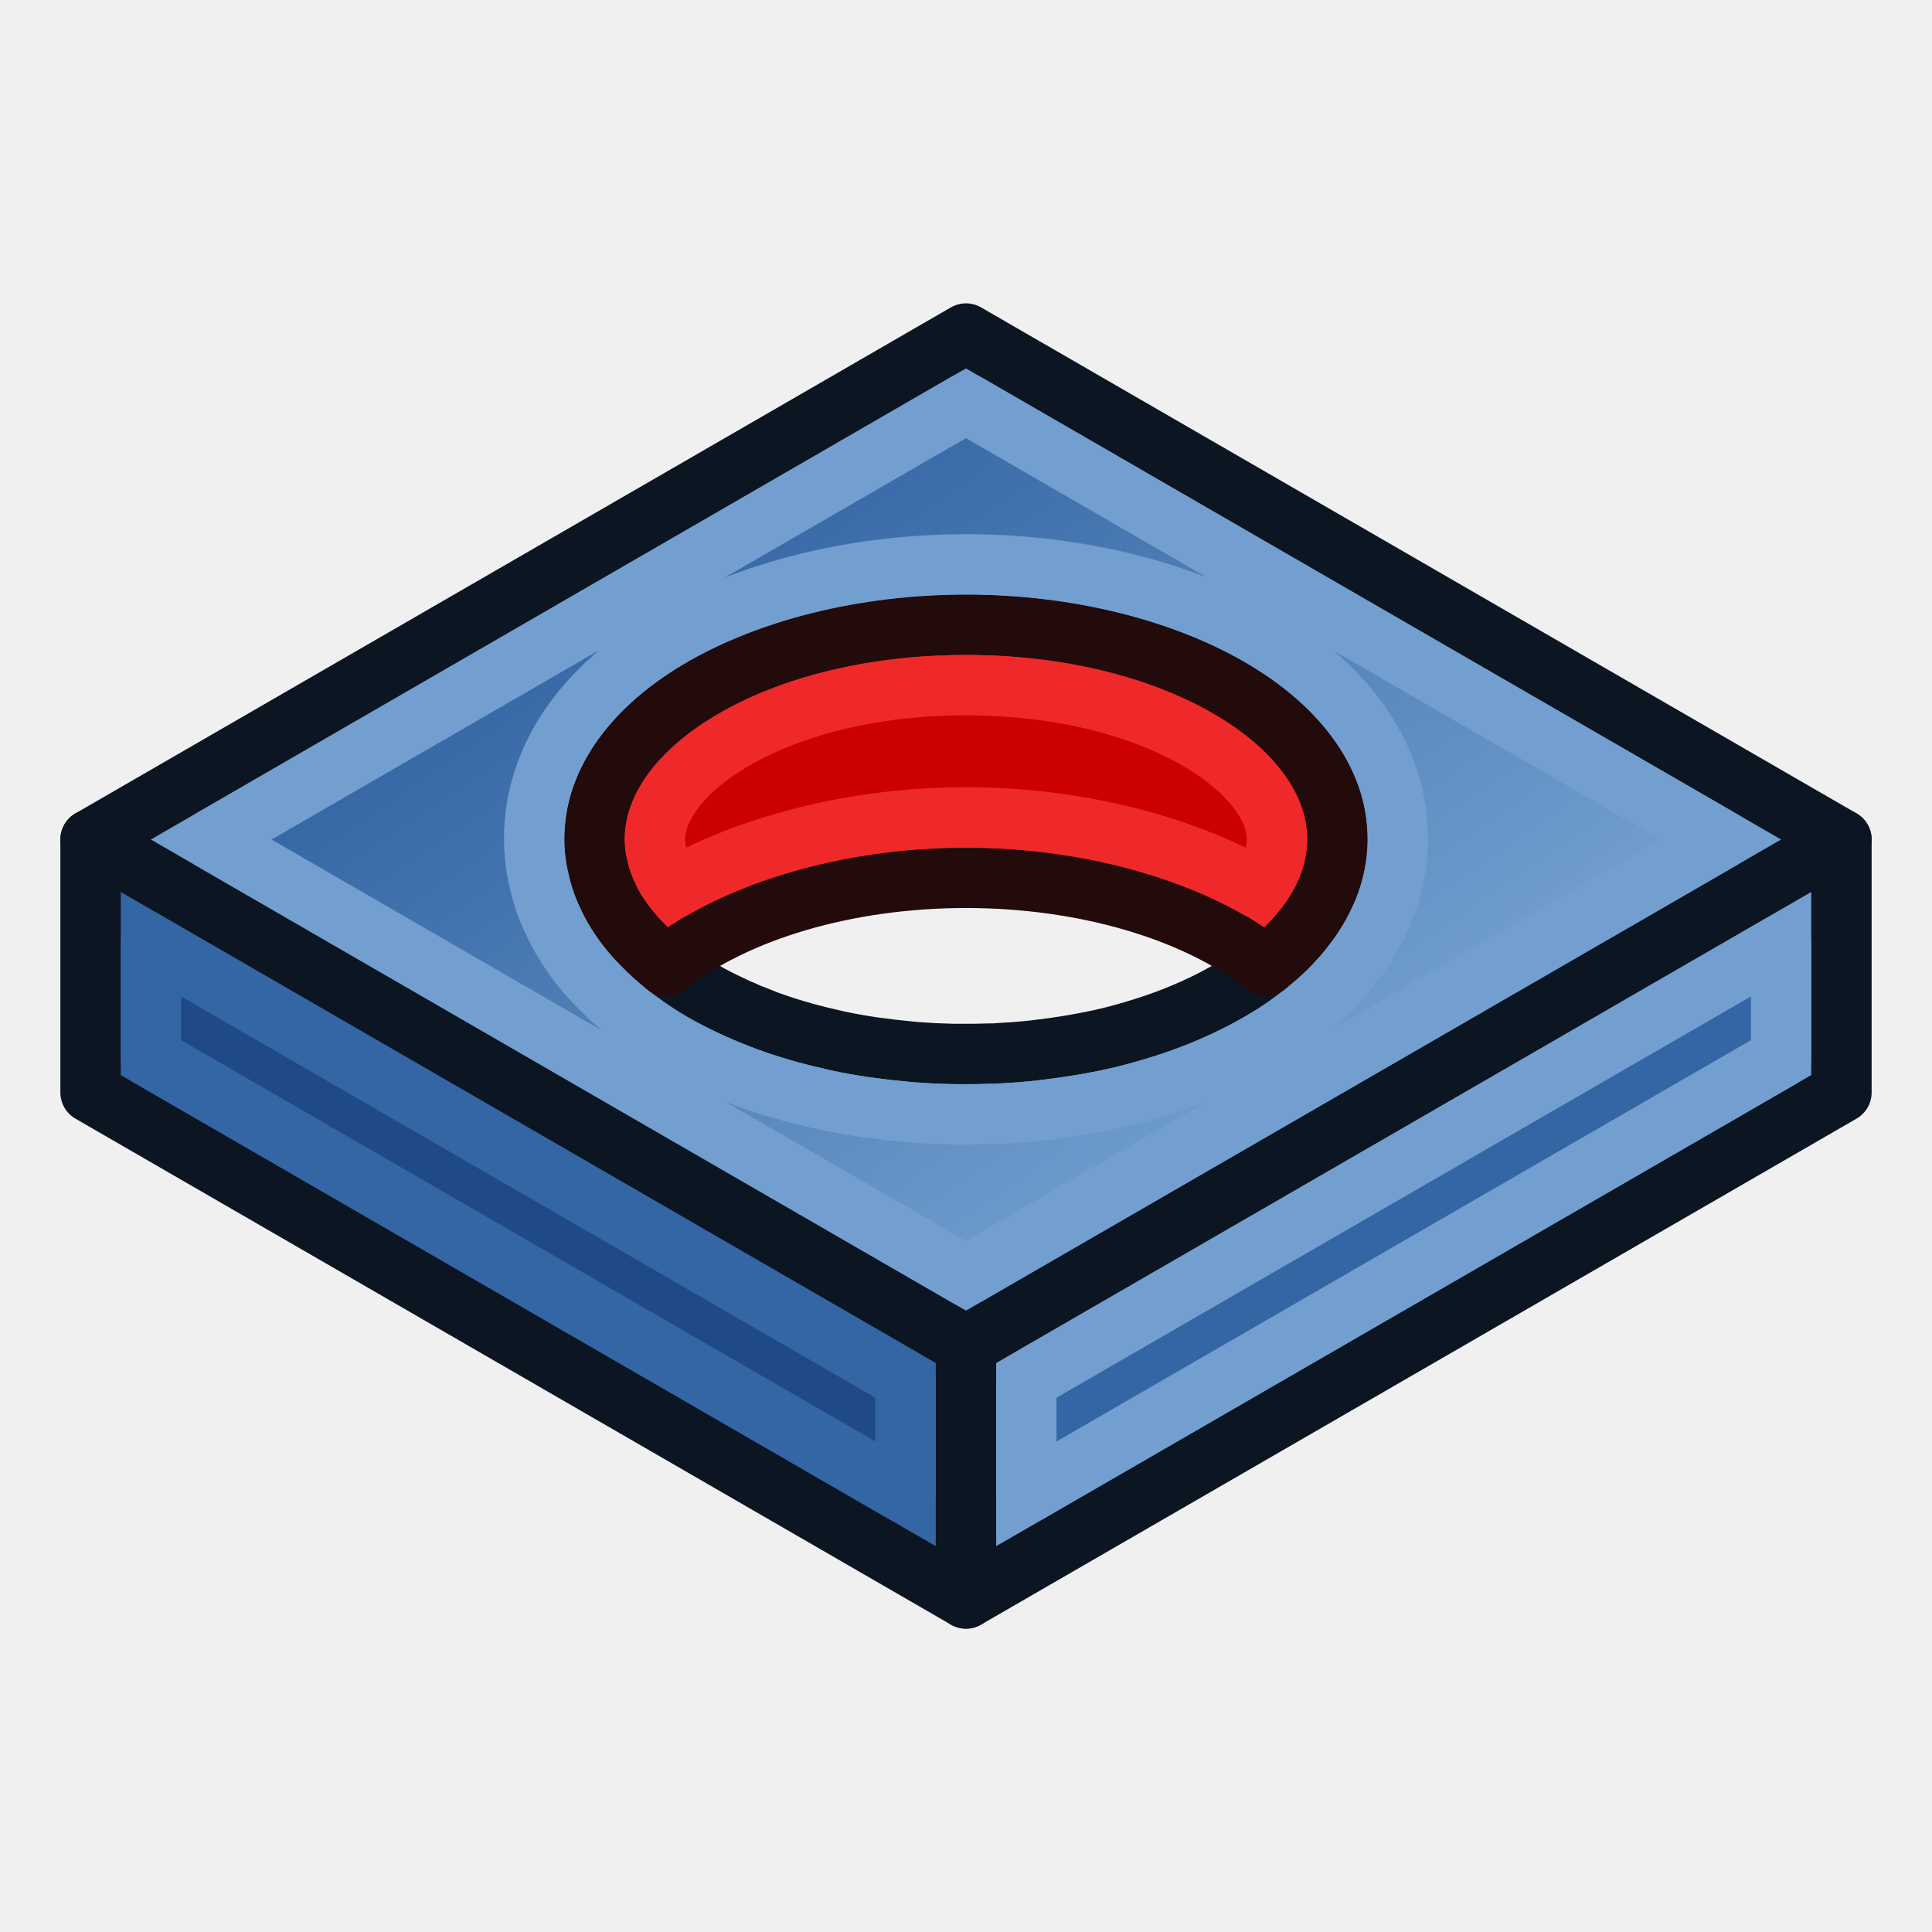
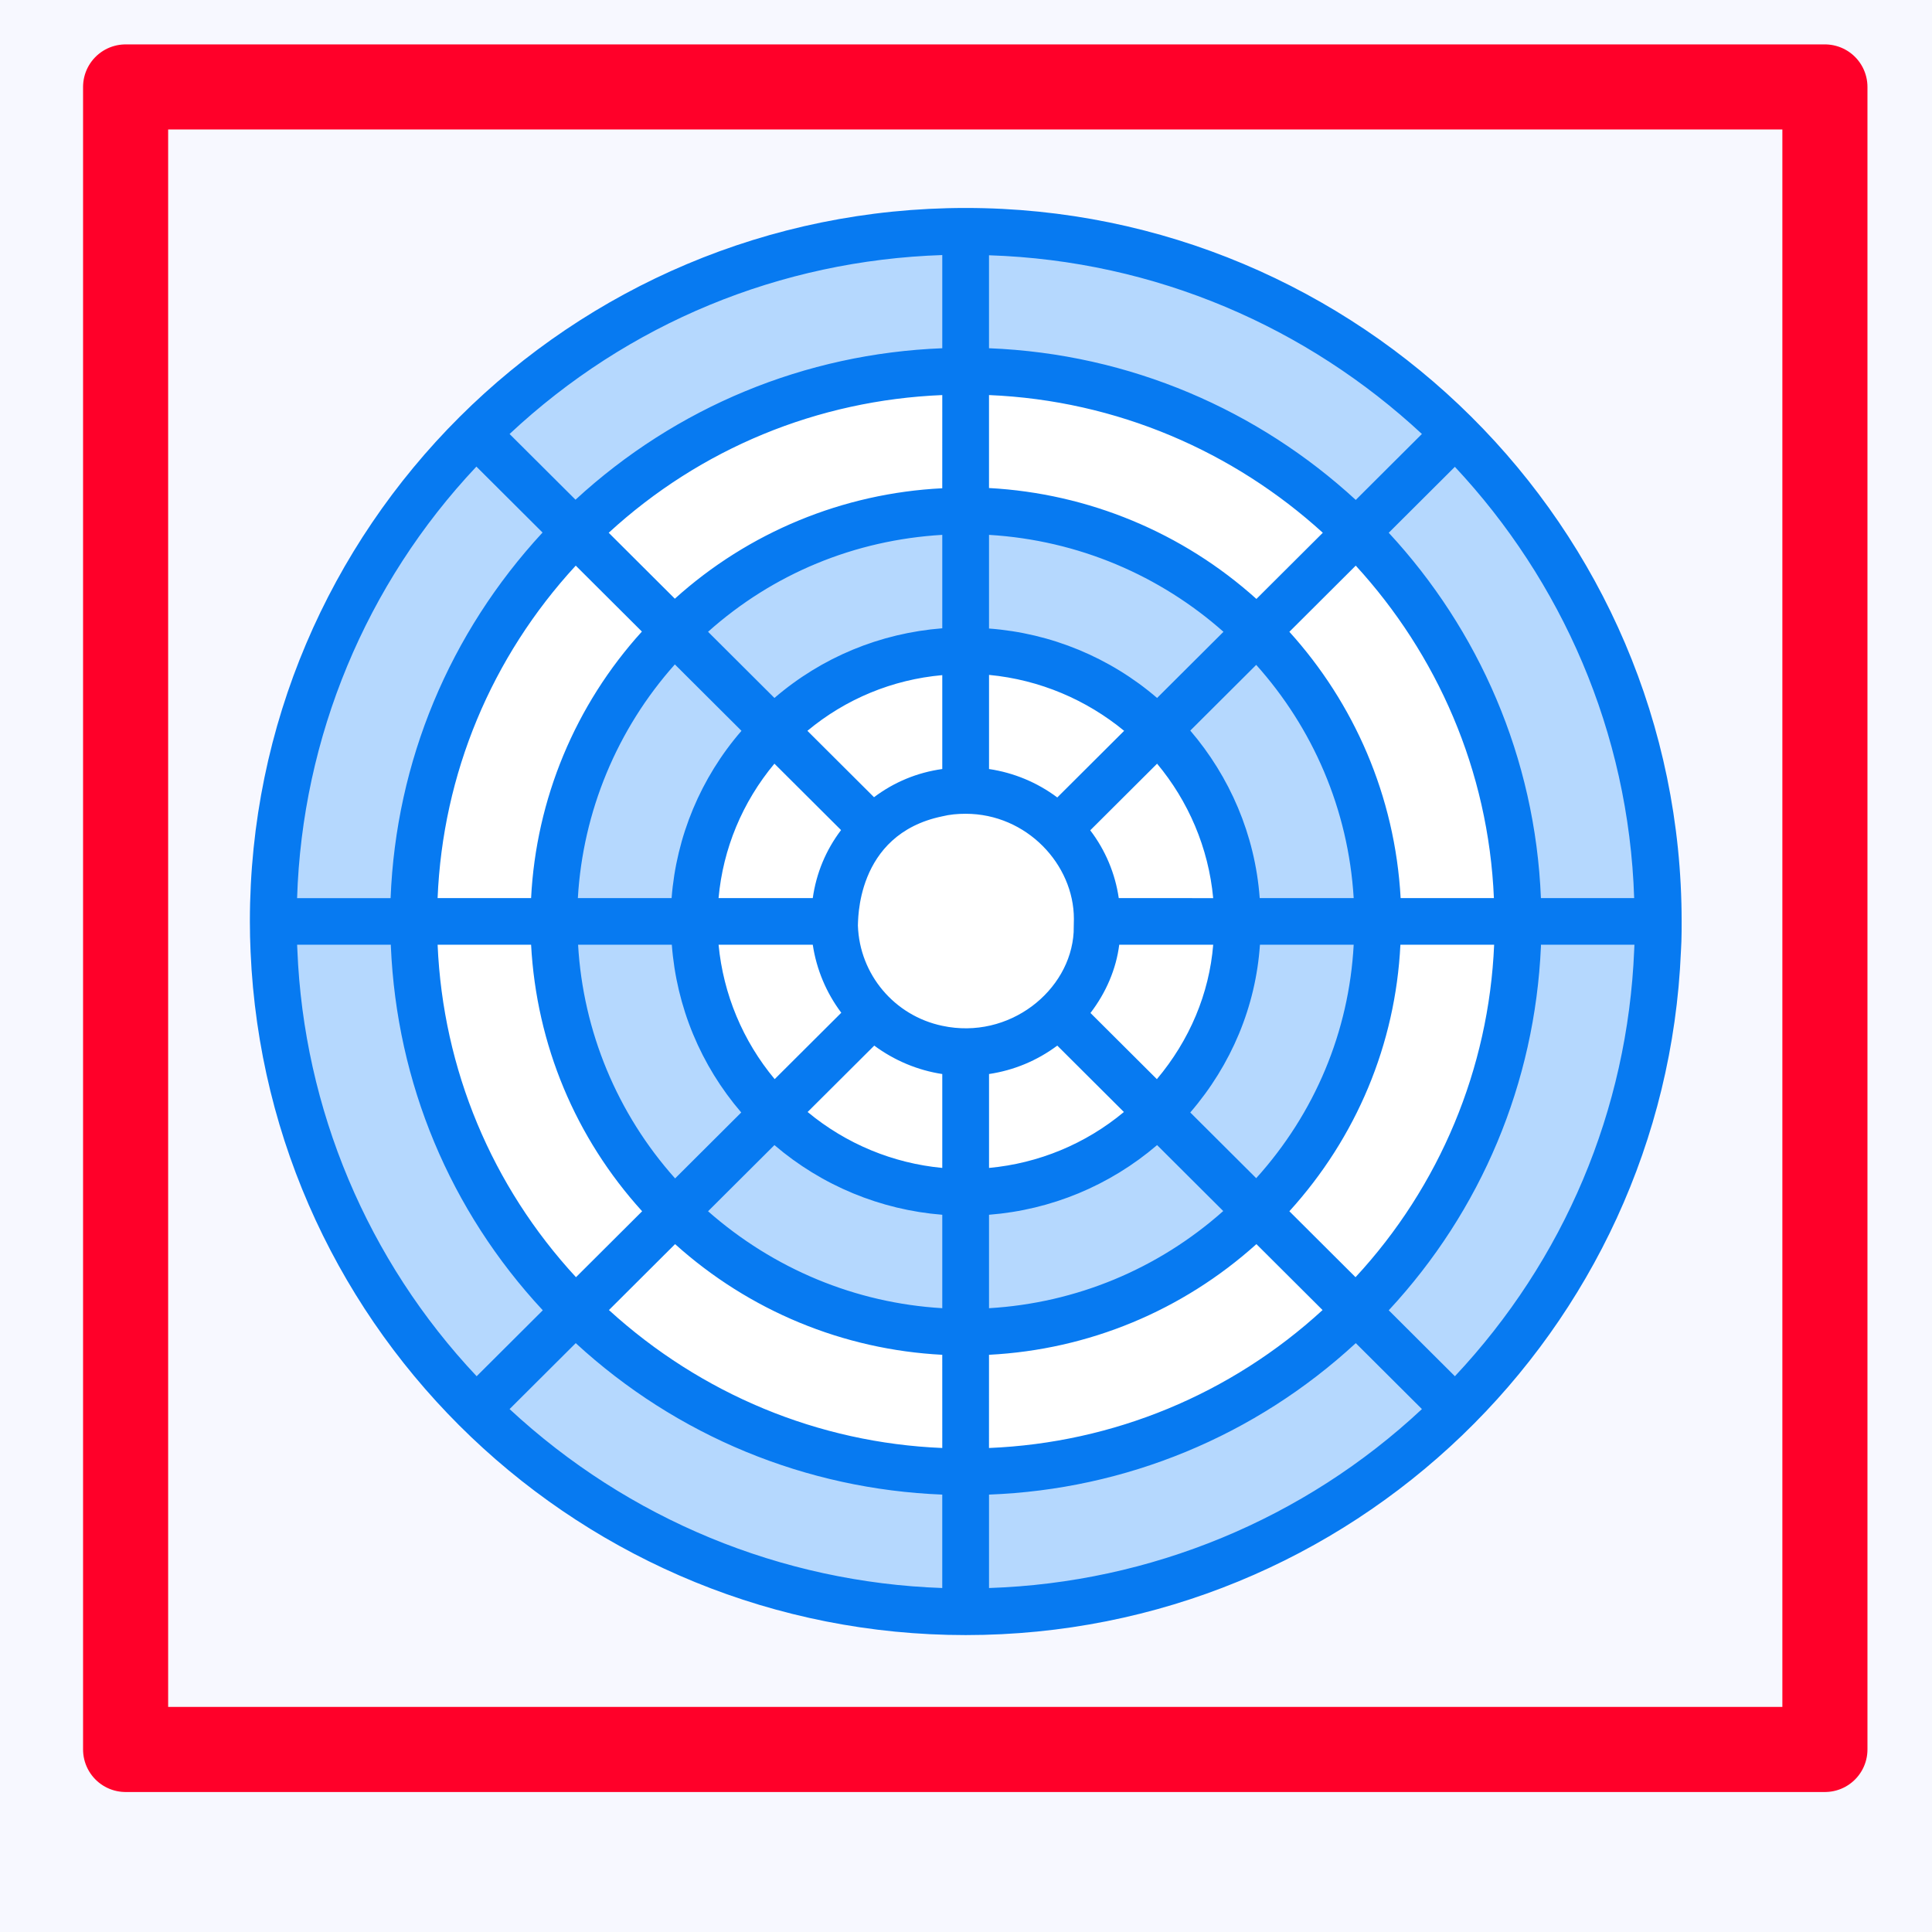
- <svg xmlns="http://www.w3.org/2000/svg" xmlns:xlink="http://www.w3.org/1999/xlink" width="64" height="64" id="svg2869" version="1.1" viewBox="0 0 64 64">
-   <defs id="defs2871">
-     <linearGradient id="linearGradient360">
-       <stop style="stop-color:#73d216;stop-opacity:1;" offset="0.023" id="stop361" />
-       <stop style="stop-color:#8ae234;stop-opacity:1;" offset="0.662" id="stop362" />
-       <stop style="stop-color:#73d216;stop-opacity:1;" offset="1" id="stop359" />
-     </linearGradient>
-     <linearGradient id="linearGradient5">
-       <stop style="stop-color:#ef2929;stop-opacity:1;" offset="0" id="stop19" />
-       <stop style="stop-color:#ef2929;stop-opacity:0;" offset="1" id="stop20" />
-     </linearGradient>
-     <linearGradient id="swatch18">
-       <stop style="stop-color:#ef2929;stop-opacity:1;" offset="0" id="stop18" />
-     </linearGradient>
-     <linearGradient id="swatch15">
-       <stop style="stop-color:#3d0000;stop-opacity:1;" offset="0" id="stop15" />
-     </linearGradient>
-     <linearGradient id="linearGradient5-1">
-       <stop style="stop-color:#ef2929;stop-opacity:1;" offset="0" id="stop5" />
-       <stop style="stop-color:#ef2929;stop-opacity:0;" offset="1" id="stop6" />
-     </linearGradient>
-     <linearGradient id="linearGradient3836-9">
-       <stop style="stop-color:#a40000;stop-opacity:1" offset="0" id="stop3838-8" />
-       <stop style="stop-color:#ef2929;stop-opacity:1" offset="1" id="stop3840-1" />
-     </linearGradient>
-     <linearGradient id="linearGradient3836-9-3">
-       <stop style="stop-color:#a40000;stop-opacity:1" offset="0" id="stop3838-8-5" />
-       <stop style="stop-color:#ef2929;stop-opacity:1" offset="1" id="stop3840-1-6" />
-     </linearGradient>
-     <linearGradient y2="5" x2="-22" y1="18" x1="-18" gradientUnits="userSpaceOnUse" id="linearGradient3082" xlink:href="#linearGradient3836-9-3" />
-     <linearGradient id="linearGradient3836-9-7">
-       <stop style="stop-color:#a40000;stop-opacity:1" offset="0" id="stop3838-8-0" />
-       <stop style="stop-color:#ef2929;stop-opacity:1" offset="1" id="stop3840-1-9" />
-     </linearGradient>
-     <linearGradient y2="5" x2="-22" y1="18" x1="-18" gradientUnits="userSpaceOnUse" id="linearGradient3082-3" xlink:href="#linearGradient3836-9-7" />
-     <linearGradient xlink:href="#linearGradient3836-9-3" id="linearGradient3801-1-3" gradientUnits="userSpaceOnUse" x1="-18" y1="18" x2="-22" y2="5" gradientTransform="matrix(0.7634244,0,0,0.7575042,-4.596389,2.752564)" />
-     <linearGradient xlink:href="#linearGradient3836-9-3" id="linearGradient3801-1-3-2" gradientUnits="userSpaceOnUse" x1="-18" y1="18" x2="-22" y2="5" gradientTransform="matrix(0.849567,0,0,0.8430139,-2.927337,1.779038)" />
-     <linearGradient xlink:href="#linearGradient3838" id="linearGradient3844" x1="36" y1="1039.362" x2="32" y2="1003.362" gradientUnits="userSpaceOnUse" gradientTransform="translate(2.0563921e-6,-988.3622)" />
-     <linearGradient id="linearGradient3838">
-       <stop style="stop-color:#d3d7cf;stop-opacity:1;" offset="0" id="stop3840" />
-       <stop style="stop-color:#ffffff;stop-opacity:1;" offset="1" id="stop3842" />
-     </linearGradient>
-     <linearGradient xlink:href="#linearGradient3830" id="linearGradient3836" x1="36" y1="1037.362" x2="32" y2="1005.362" gradientUnits="userSpaceOnUse" gradientTransform="translate(2.0563921e-6,-988.3622)" />
-     <linearGradient id="linearGradient3830">
-       <stop style="stop-color:#ffffff;stop-opacity:1;" offset="0" id="stop3832" />
-       <stop style="stop-color:#d3d7cf;stop-opacity:1;" offset="1" id="stop3834" />
-     </linearGradient>
-     <linearGradient x1="10.504" y1="16.487" x2="5.935" y2="1.636" id="linearGradient-1" gradientTransform="scale(0.9999902,1.00001)" gradientUnits="userSpaceOnUse">
-       <stop stop-color="#A40000" offset="0%" id="stop6-9" />
-       <stop stop-color="#EF2929" offset="100%" id="stop8" />
-     </linearGradient>
-     <linearGradient xlink:href="#linearGradient3815" id="linearGradient3856" gradientUnits="userSpaceOnUse" x1="80" y1="58" x2="79" y2="42" />
-     <linearGradient id="linearGradient3815">
-       <stop style="stop-color:#3465a4;stop-opacity:1" offset="0" id="stop3817" />
-       <stop style="stop-color:#729fcf;stop-opacity:1" offset="1" id="stop3819" />
-     </linearGradient>
-     <linearGradient xlink:href="#linearGradient3841" id="linearGradient3858" gradientUnits="userSpaceOnUse" x1="109" y1="51" x2="105" y2="38" />
-     <linearGradient id="linearGradient3841">
-       <stop style="stop-color:#204a87;stop-opacity:1" offset="0" id="stop3843" />
-       <stop style="stop-color:#3465a4;stop-opacity:1" offset="1" id="stop3845" />
-     </linearGradient>
-     <linearGradient y2="5" x2="-22" y1="18" x1="-18" gradientTransform="matrix(0.7711485,0,0,0.7711394,-4.409097,2.585905)" gradientUnits="userSpaceOnUse" id="linearGradient3898" xlink:href="#linearGradient3836-9-3" />
-     <linearGradient xlink:href="#linearGradient3815" id="linearGradient3978" gradientUnits="userSpaceOnUse" x1="-15" y1="37" x2="-19" y2="37" gradientTransform="rotate(135.1886,5.742691,37.96903)" />
-     <linearGradient xlink:href="#linearGradient17" id="linearGradient3898-0" x1="37.429" y1="41.591" x2="24.483" y2="4.91" gradientUnits="userSpaceOnUse" />
-     <linearGradient id="linearGradient17">
-       <stop style="stop-color:#ffffff;stop-opacity:1;" offset="0" id="stop16" />
-       <stop style="stop-color:#ffffff;stop-opacity:0" offset="1" id="stop17" />
-     </linearGradient>
-     <linearGradient xlink:href="#linearGradient17" id="linearGradient3856-9" x1="22.843" y1="4.824" x2="30.784" y2="28.645" gradientUnits="userSpaceOnUse" />
-     <linearGradient id="linearGradient2">
-       <stop style="stop-color:#73d216;stop-opacity:1;" offset="0" id="stop1" />
-       <stop style="stop-color:#8ae234;stop-opacity:1;" offset="1" id="stop2" />
-     </linearGradient>
-     <radialGradient xlink:href="#linearGradient2091" id="radialGradient1503" gradientUnits="userSpaceOnUse" gradientTransform="matrix(1,0,0,0.536723,0,16.87306)" cx="24.837" cy="36.421" fx="24.837" fy="36.421" r="15.645" />
-     <linearGradient id="linearGradient2091">
-       <stop style="stop-color:#000000;stop-opacity:1;" offset="0" id="stop2093" />
-       <stop style="stop-color:#000000;stop-opacity:0;" offset="1" id="stop2095" />
-     </linearGradient>
-     <linearGradient xlink:href="#linearGradient2831" id="linearGradient3" gradientUnits="userSpaceOnUse" gradientTransform="matrix(1.370336,0,0,1.358911,0.02150968,-18.21492)" x1="13.479" y1="10.612" x2="15.419" y2="19.115" />
-     <linearGradient id="linearGradient2831">
-       <stop style="stop-color:#3465a4;stop-opacity:1;" offset="0" id="stop2833" />
-       <stop id="stop2855" offset="0.333" style="stop-color:#5b86be;stop-opacity:1;" />
-       <stop style="stop-color:#83a8d8;stop-opacity:0;" offset="1" id="stop2835" />
-     </linearGradient>
-     <linearGradient xlink:href="#linearGradient38" id="linearGradient4" gradientUnits="userSpaceOnUse" gradientTransform="matrix(-1.370336,0,0,-1.358911,64.51294,44.46487)" x1="37.128" y1="29.73" x2="37.065" y2="26.194" />
-     <linearGradient id="linearGradient38">
-       <stop style="stop-color:#3465a4;stop-opacity:1;" offset="0" id="stop38" />
-       <stop style="stop-color:#3465a4;stop-opacity:0;" offset="1" id="stop39" />
-     </linearGradient>
-     <linearGradient xlink:href="#linearGradient3063" id="linearGradient5-2" gradientUnits="userSpaceOnUse" x1="42.703" y1="20.547" x2="26.606" y2="33.634" />
-     <linearGradient id="linearGradient3063">
-       <stop id="stop3065" offset="0" style="stop-color:#729fcf;stop-opacity:1" />
-       <stop id="stop3067" offset="1" style="stop-color:#204a87;stop-opacity:1" />
-     </linearGradient>
-     <linearGradient xlink:href="#linearGradient3057" id="linearGradient3034" gradientUnits="userSpaceOnUse" x1="41.792" y1="20.135" x2="23.706" y2="34.083" />
-     <linearGradient id="linearGradient3057">
-       <stop style="stop-color:#729fcf" offset="0" id="stop3059" />
-       <stop style="stop-color:#3465a4;stop-opacity:1" offset="1" id="stop3061" />
-     </linearGradient>
-     <linearGradient xlink:href="#linearGradient3057" id="linearGradient3034-4" gradientUnits="userSpaceOnUse" x1="26.222" y1="31.126" x2="46.731" y2="21.766" />
-     <linearGradient xlink:href="#linearGradient3057" id="linearGradient389" x1="38.852" y1="40.61" x2="22.432" y2="16.578" gradientUnits="userSpaceOnUse" />
-   </defs>
-   <g id="layer1">
-     <path d="M 61,27.81 31.999,44.571 v 8.381 L 61,36.19 Z" style="fill:#729fcf;fill-rule:evenodd;stroke:#0c1522;stroke-width:2;stroke-linecap:round;stroke-linejoin:round;stroke-dasharray:none;stroke-opacity:1" id="path376" />
-     <path d="M 31.999,52.951 V 44.571 L 3,27.81 v 8.381 z" style="fill:#3465a4;fill-rule:evenodd;stroke:#0c1522;stroke-width:2;stroke-linecap:round;stroke-linejoin:round;stroke-dasharray:none;stroke-opacity:1" id="path377" />
-     <path d="m 59,31.277 v 3.758 L 33.998,49.484 v -3.76 z" style="fill:#3465a4;fill-rule:evenodd;stroke:#729fcf;stroke-width:2;stroke-linecap:round;stroke-linejoin:round;stroke-dasharray:none;stroke-opacity:1" id="path379" />
-     <path d="m 5,31.277 24.998,14.447 v 3.76 L 5,35.035 Z" style="display:inline;fill:#204a87;fill-rule:evenodd;stroke:#3465a4;stroke-width:2;stroke-linecap:round;stroke-linejoin:round;stroke-dasharray:none;stroke-opacity:1" id="path380" />
-     <path d="M 31.999,11.049 3,27.81 31.999,44.571 61,27.81 Z m 0,9.649 c 6.795,0 12.305,3.184 12.305,7.112 0,0.558 -0.115,1.106 -0.331,1.634 -0.025,0.061 -0.057,0.122 -0.085,0.182 -0.052,0.113 -0.104,0.225 -0.165,0.335 -0.042,0.076 -0.09,0.15 -0.136,0.225 -0.056,0.091 -0.112,0.182 -0.174,0.272 -0.051,0.073 -0.106,0.144 -0.161,0.216 -0.075,0.098 -0.151,0.197 -0.233,0.293 -0.056,0.066 -0.116,0.131 -0.176,0.195 -0.082,0.089 -0.166,0.177 -0.254,0.263 -0.08,0.078 -0.163,0.155 -0.248,0.231 -0.079,0.071 -0.162,0.14 -0.246,0.21 -0.053,0.044 -0.1,0.09 -0.155,0.134 -0.033,0.026 -0.072,0.05 -0.106,0.076 -0.227,0.175 -0.464,0.345 -0.718,0.507 -0.038,0.024 -0.078,0.046 -0.117,0.07 -0.235,0.146 -0.482,0.286 -0.738,0.42 -0.079,0.041 -0.159,0.081 -0.239,0.121 -0.581,0.289 -1.209,0.55 -1.884,0.774 -0.103,0.034 -0.207,0.067 -0.312,0.1 -0.362,0.113 -0.733,0.22 -1.119,0.312 -0.344,0.082 -0.692,0.151 -1.043,0.214 -0.083,0.015 -0.167,0.028 -0.25,0.042 -0.313,0.052 -0.627,0.096 -0.943,0.134 -0.099,0.012 -0.197,0.026 -0.297,0.036 -0.381,0.04 -0.762,0.068 -1.144,0.087 -0.026,0.001 -0.052,0.005 -0.078,0.006 -0.057,0.003 -0.113,2.8e-5 -0.17,0.002 -0.329,0.012 -0.657,0.016 -0.985,0.013 -0.096,-9.02e-4 -0.191,6.2e-5 -0.286,-0.002 -0.385,-0.009 -0.77,-0.028 -1.151,-0.057 -0.078,-0.006 -0.154,-0.016 -0.231,-0.023 -0.322,-0.029 -0.641,-0.065 -0.958,-0.108 -0.093,-0.013 -0.186,-0.022 -0.278,-0.036 -0.373,-0.056 -0.741,-0.121 -1.104,-0.197 -0.064,-0.013 -0.125,-0.031 -0.189,-0.045 -0.315,-0.07 -0.627,-0.146 -0.933,-0.231 -0.08,-0.022 -0.159,-0.045 -0.237,-0.068 -0.341,-0.1 -0.675,-0.208 -1,-0.327 -0.072,-0.026 -0.141,-0.056 -0.212,-0.083 -0.268,-0.102 -0.529,-0.21 -0.784,-0.325 -0.083,-0.037 -0.165,-0.076 -0.246,-0.115 -0.306,-0.145 -0.606,-0.296 -0.89,-0.46 -0.265,-0.153 -0.513,-0.315 -0.752,-0.482 -0.066,-0.046 -0.129,-0.093 -0.193,-0.14 -0.098,-0.072 -0.201,-0.142 -0.295,-0.216 -0.057,-0.045 -0.106,-0.092 -0.161,-0.138 -0.081,-0.068 -0.16,-0.137 -0.237,-0.206 -0.14,-0.126 -0.271,-0.254 -0.396,-0.384 -0.052,-0.054 -0.107,-0.108 -0.157,-0.163 -0.16,-0.176 -0.308,-0.354 -0.441,-0.537 -0.026,-0.036 -0.051,-0.072 -0.076,-0.108 -0.121,-0.173 -0.23,-0.348 -0.326,-0.526 -0.037,-0.068 -0.066,-0.137 -0.1,-0.206 -0.065,-0.134 -0.127,-0.269 -0.178,-0.405 -0.031,-0.082 -0.059,-0.164 -0.085,-0.246 -0.044,-0.139 -0.079,-0.279 -0.108,-0.42 -0.015,-0.071 -0.033,-0.141 -0.045,-0.212 -0.033,-0.212 -0.053,-0.425 -0.053,-0.639 0,-3.927 5.508,-7.112 12.303,-7.112 z" style="fill:#729fcf;fill-rule:evenodd;stroke:#0c1522;stroke-width:2;stroke-linecap:round;stroke-linejoin:round;stroke-dasharray:none;stroke-opacity:1" id="path383" />
-     <path d="m 31.999,20.698 c -6.795,0 -12.303,3.184 -12.303,7.112 0,0.214 0.02,0.427 0.053,0.639 0.011,0.071 0.03,0.141 0.045,0.212 0.029,0.141 0.064,0.281 0.108,0.42 0.026,0.082 0.054,0.165 0.085,0.246 0.052,0.136 0.113,0.271 0.178,0.405 0.033,0.069 0.063,0.138 0.1,0.206 0.22,0.405 0.503,0.795 0.843,1.171 0.05,0.055 0.105,0.109 0.157,0.163 0.125,0.13 0.257,0.259 0.396,0.384 0.077,0.069 0.156,0.138 0.237,0.206 0.054,0.045 0.114,0.087 0.17,0.132 2.317,-1.832 6.005,-2.915 9.931,-2.915 3.927,0 7.619,1.085 9.935,2.917 0.054,-0.043 0.109,-0.086 0.161,-0.129 0.084,-0.07 0.167,-0.139 0.246,-0.21 0.085,-0.076 0.168,-0.153 0.248,-0.231 0.088,-0.086 0.173,-0.175 0.254,-0.263 0.06,-0.065 0.119,-0.129 0.176,-0.195 0.083,-0.096 0.158,-0.195 0.233,-0.293 0.055,-0.072 0.11,-0.144 0.161,-0.216 0.062,-0.09 0.118,-0.18 0.174,-0.272 0.046,-0.075 0.094,-0.149 0.136,-0.225 0.061,-0.111 0.114,-0.223 0.165,-0.335 0.028,-0.061 0.06,-0.121 0.085,-0.182 0.06,-0.147 0.109,-0.297 0.153,-0.446 0.008,-0.026 0.018,-0.052 0.025,-0.079 0.042,-0.155 0.071,-0.31 0.095,-0.467 0.005,-0.03 0.013,-0.059 0.017,-0.089 0.025,-0.184 0.04,-0.368 0.04,-0.554 0,-3.927 -5.51,-7.112 -12.305,-7.112 z" style="fill:#ef2929;fill-rule:evenodd;stroke:#230b0b;stroke-width:2;stroke-linecap:round;stroke-linejoin:round;stroke-dasharray:none;stroke-opacity:1" id="path384" />
-     <path d="M 31.998,13.359 57.002,27.811 31.998,42.26 6.998,27.811 Z m 0,5.338 c -7.342,0 -14.303,3.55 -14.303,9.113 10e-7,0.344 0.034,0.667 0.078,0.947 0.02,0.128 0.053,0.263 0.062,0.311 0.042,0.203 0.094,0.407 0.158,0.611 0.032,0.101 0.072,0.224 0.121,0.354 0.079,0.209 0.168,0.406 0.25,0.574 0.02,0.041 0.076,0.163 0.141,0.283 0.134,0.246 0.282,0.486 0.443,0.717 0.028,0.04 0.062,0.09 0.102,0.145 0.183,0.251 0.378,0.485 0.574,0.701 0.077,0.085 0.16,0.166 0.199,0.207 0.149,0.154 0.316,0.319 0.5,0.484 0.101,0.091 0.203,0.177 0.295,0.254 0.013,0.011 0.087,0.082 0.197,0.17 0.131,0.104 0.275,0.204 0.357,0.264 0.055,0.04 0.144,0.107 0.232,0.168 0.273,0.19 0.569,0.383 0.893,0.57 0.344,0.199 0.702,0.378 1.031,0.535 0.079,0.037 0.18,0.084 0.283,0.131 0.297,0.134 0.595,0.257 0.893,0.371 0.056,0.022 0.144,0.057 0.24,0.092 0.374,0.136 0.75,0.258 1.123,0.367 0.076,0.022 0.168,0.049 0.264,0.076 0.341,0.095 0.689,0.181 1.037,0.258 0.042,0.009 0.116,0.028 0.207,0.047 0.407,0.086 0.816,0.158 1.219,0.219 0.116,0.018 0.227,0.03 0.305,0.041 0.349,0.048 0.699,0.086 1.051,0.117 0.046,0.004 0.14,0.016 0.256,0.025 0.422,0.033 0.842,0.053 1.258,0.062 0.111,0.003 0.219,0.003 0.312,0.004 0.36,0.004 0.72,-0.002 1.082,-0.016 0,0 0.002,0.006 0.184,-0.002 0.138,-0.006 0.087,-0.006 0.086,-0.006 0.422,-0.02 0.84,-0.053 1.254,-0.096 0.118,-0.012 0.236,-0.028 0.326,-0.039 0.347,-0.041 0.693,-0.091 1.037,-0.148 0.069,-0.012 0.169,-0.026 0.275,-0.045 0.372,-0.067 0.761,-0.145 1.152,-0.238 0.445,-0.106 0.861,-0.228 1.246,-0.348 0.106,-0.033 0.229,-0.071 0.35,-0.111 0.76,-0.253 1.477,-0.548 2.145,-0.881 0.085,-0.042 0.181,-0.09 0.277,-0.141 0.291,-0.153 0.582,-0.318 0.863,-0.492 0.005,-0.003 0.061,-0.034 0.139,-0.084 0.318,-0.203 0.603,-0.41 0.861,-0.609 0,0 -0.063,0.06 0.129,-0.092 0.104,-0.083 0.176,-0.152 0.191,-0.164 0.09,-0.075 0.196,-0.164 0.303,-0.26 0.092,-0.083 0.202,-0.183 0.311,-0.289 0.122,-0.119 0.235,-0.237 0.324,-0.334 0.063,-0.068 0.146,-0.161 0.225,-0.252 0.12,-0.139 0.23,-0.285 0.305,-0.383 0.048,-0.064 0.141,-0.183 0.215,-0.289 0.094,-0.136 0.181,-0.275 0.236,-0.365 0.04,-0.065 0.119,-0.194 0.182,-0.309 0.095,-0.173 0.172,-0.336 0.232,-0.467 0.013,-0.028 0.068,-0.137 0.117,-0.258 0.304,-0.745 0.48,-1.548 0.48,-2.389 0,-5.565 -6.965,-9.113 -14.307,-9.113 z" style="fill:url(#linearGradient389);fill-rule:evenodd;stroke:#729fcf;stroke-width:2;stroke-linecap:round;stroke-linejoin:round;stroke-dasharray:none;stroke-opacity:1" id="path386" />
-     <path d="m 31.998,22.697 c 6.248,0 10.307,2.823 10.307,5.113 0,0.065 -0.008,0.152 -0.021,0.26 -0.001,0.004 -0.002,-0.001 -0.014,0.072 -0.019,0.123 -0.034,0.194 -0.049,0.25 0,0 0.032,-0.118 -0.016,0.043 -0.033,0.113 -0.058,0.188 -0.084,0.252 0,0 0.007,-0.021 -0.051,0.105 -0.043,0.094 -0.073,0.157 -0.1,0.205 -0.021,0.038 -0.036,0.056 -0.088,0.141 -0.056,0.091 -0.081,0.134 -0.111,0.178 -0.022,0.032 -0.05,0.066 -0.088,0.115 -2.647,-1.511 -6.189,-2.354 -9.686,-2.354 -3.496,0 -7.036,0.843 -9.682,2.354 -0.115,-0.153 -0.217,-0.303 -0.295,-0.447 0,0 0.002,-0.003 -0.059,-0.127 -0.049,-0.1 -0.081,-0.175 -0.105,-0.238 -0.013,-0.033 -0.027,-0.075 -0.047,-0.139 -0.023,-0.074 -0.044,-0.15 -0.061,-0.229 -0.025,-0.118 -0.023,-0.111 -0.023,-0.111 -0.022,-0.144 -0.031,-0.246 -0.031,-0.33 1e-6,-2.291 4.055,-5.113 10.303,-5.113 z" style="display:inline;fill:#cc0000;fill-rule:evenodd;stroke:#ef2929;stroke-width:2;stroke-linecap:round;stroke-linejoin:round;stroke-dasharray:none;stroke-opacity:1" id="path387" />
+ <svg xmlns="http://www.w3.org/2000/svg" class="icon" width="24" height="24" p-id="8739" t="1778489641257" version="1.1" viewBox="0 0 122.88 122.88">
+   <path d="m0 0h123.28v122.88h-123.28z" fill="#f7f8ff" stroke-width=".12" p-id="8740" />
+   <g stroke-width=".149">
+     <path d="m105.48 58.601c0 0.637-0.03 1.26-0.044 1.882-0.505 11.855-5.724 22.481-13.827 30.083-7.88 7.41-18.495 11.944-30.181 11.944-11.686 0-22.286-4.55-30.181-11.944a43.905 43.763 0 0 1-13.812-30.083c-0.03-0.622-0.045-1.245-0.045-1.882 0-12.122 4.936-23.103 12.905-31.046 7.969-7.943 18.971-12.848 31.132-12.848 24.338 0 44.052 19.665 44.052 43.895z" fill="#b5d8fe" p-id="8742" />
+     <path d="m61.423 93.619c-8.96 0-17.509-3.386-24.07-9.532a34.91 34.797 0 0 1-11.011-23.982 32.217 32.113 0 0 1-0.036-1.504c0-9.351 3.656-18.143 10.293-24.76 6.628-6.605 15.443-10.243 24.824-10.243 19.372 0 35.131 15.701 35.131 35.003 0 0.345-0.013 0.688-0.024 1.026l-0.015 0.528c-0.403 9.143-4.317 17.642-11.027 23.938a34.926 34.814 0 0 1-24.066 9.527z" fill="#fff" p-id="8743" />
+     <path d="m61.423 84.727a26.147 26.063 0 0 1-17.961-7.119 26.033 25.949 0 0 1-8.207-17.881 26.045 25.96 0 0 1 7.652-19.6 26.016 25.932 0 0 1 18.516-7.638c14.451 0 26.211 11.713 26.211 26.112 0 0.191-0.019 0.759-0.019 0.759l-0.015 0.525c-0.297 6.695-3.219 13.035-8.225 17.733a26.055 25.971 0 0 1-17.952 7.11z" fill="#b5d8fe" p-id="8744" />
+     <path d="m61.423 75.836a17.256 17.201 0 0 1-11.852-4.707 17.158 17.103 0 0 1-5.404-11.781 17.184 17.128 0 0 1 5.049-12.934 17.154 17.099 0 0 1 12.208-5.033c9.534 0 17.291 7.725 17.291 17.22l-0.03 1.014c-0.192 4.29-2.119 8.428-5.422 11.528a17.181 17.125 0 0 1-11.839 4.693z" fill="#fff" p-id="8745" />
+     <path d="m61.423 66.944c-2.124 0-4.163-0.815-5.742-2.294a8.281 8.254 0 0 1-2.603-5.685c-0.006-0.153-0.01-0.256-0.01-0.365 0-2.259 0.849-4.298 2.456-5.902a8.186 8.159 0 0 1 5.899-2.426c4.579 0 8.311 3.677 8.37 8.219l-0.027 0.858c-0.083 1.879-1.015 3.814-2.62 5.32a8.308 8.281 0 0 1-5.724 2.275z" fill="#fff" p-id="8747" />
+     <path d="m15.938 60.545c1.054 24.339 21.192 43.45 45.479 43.45 24.574 0 44.486-19.394 45.494-43.48l0.03-0.622c0.015-0.43 0.015-0.86 0.015-1.289 0-25.129-20.533-45.377-45.539-45.377-25.135 0-45.524 20.322-45.524 45.377 0 0.652 0.015 1.304 0.045 1.941zm2.959-0.459h5.962v0.089c0.372 8.699 3.761 16.82 9.664 23.163l-4.207 4.194a42.202 42.066 0 0 1-11.403-27.119c0-0.104-0.015-0.207-0.015-0.326zm14.882 0c0.342 6.357 2.825 12.285 7.062 16.953l-4.207 4.194c-5.352-5.794-8.46-13.219-8.801-21.147zm26.152 32.01c-7.88-0.326-15.328-3.423-21.201-8.773l4.207-4.194c4.728 4.253 10.704 6.713 16.993 7.039zm-5.367-33.225c0.03-0.154-0.21-5.797 5.367-6.95 0.476-0.119 0.981-0.163 1.487-0.163 3.883 0 6.884 3.226 6.884 6.684l-0.015 0.845c-0.208 3.726-4.103 6.869-8.355 5.957a6.765 6.743 0 0 1-5.367-6.372zm1.041 7.632c1.279 0.948 2.765 1.571 4.326 1.808v5.972c-3.137-0.296-6.111-1.526-8.564-3.557zm7.3 1.808c1.576-0.237 3.048-0.845 4.341-1.808l4.237 4.223a15.611 15.56 0 0 1-8.578 3.557zm6.452-3.883c0.996-1.304 1.635-2.801 1.829-4.342h5.977c-0.253 3.112-1.502 6.076-3.583 8.551zm1.799-7.306a9.363 9.333 0 0 0-1.814-4.312l4.252-4.238c1.977 2.371 3.271 5.335 3.568 8.551zm-3.91-6.402a9.581 9.55 0 0 0-4.341-1.808v-5.987c3.256 0.311 6.215 1.601 8.593 3.557zm-7.315-1.808c-1.591 0.222-3.063 0.83-4.341 1.793l-4.237-4.223c2.438-2.03 5.412-3.26 8.578-3.542zm-6.438 3.883c-0.966 1.274-1.576 2.742-1.799 4.327h-5.992c0.282-3.142 1.516-6.106 3.553-8.551zm-1.799 7.291a9.619 9.588 0 0 0 1.814 4.327l-4.237 4.223a15.739 15.688 0 0 1-3.568-8.551zm-2.438 12.745c3.018 2.579 6.75 4.12 10.675 4.431v5.942c-5.516-0.326-10.719-2.49-14.897-6.165zm13.648 4.431c3.955-0.311 7.671-1.852 10.69-4.431l4.207 4.194c-4.148 3.69-9.366 5.854-14.897 6.18zm12.801-6.506c2.617-3.038 4.163-6.743 4.431-10.67h5.962c-0.297 5.528-2.468 10.714-6.2 14.849zm4.416-13.634c-0.297-4.046-1.918-7.736-4.416-10.655l4.193-4.179c3.583 4.001 5.858 9.158 6.2 14.834zm-6.527-12.73a18.467 18.407 0 0 0-10.69-4.416v-5.957c5.709 0.341 10.898 2.608 14.912 6.165zm-13.663-4.431c-3.955 0.311-7.657 1.838-10.675 4.431l-4.222-4.209c4.148-3.705 9.337-5.839 14.897-6.165zm-12.771 6.521a18.48 18.42 0 0 0-4.445 10.64h-5.962a24.576 24.496 0 0 1 6.17-14.864zm-4.431 13.604c0.297 3.957 1.843 7.676 4.416 10.67l-4.207 4.194a24.516 24.437 0 0 1-6.17-14.864zm-6.111 25.341c6.423 5.913 14.644 9.292 23.312 9.633v5.942c-10.244-0.356-19.967-4.372-27.519-11.381zm26.285 0.741c6.333-0.326 12.295-2.801 17.008-7.039l4.207 4.194c-5.828 5.35-13.306 8.447-21.216 8.773zm19.104-9.129c4.267-4.698 6.75-10.625 7.062-16.953h5.962a33.347 33.24 0 0 1-8.816 21.147zm7.077-19.917c-0.357-6.506-2.974-12.404-7.077-16.938l4.222-4.209c5.159 5.631 8.445 13.011 8.787 21.147zm-9.173-19.028a27.6 27.511 0 0 0-17.008-7.054v-5.913c8.162 0.341 15.581 3.616 21.231 8.758zm6.319-6.298c-6.185-5.691-14.332-9.292-23.327-9.647v-5.913c10.63 0.341 20.264 4.609 27.534 11.366zm-26.3-0.741a27.356 27.268 0 0 0-17.008 7.024l-4.207-4.194c5.843-5.365 13.291-8.432 21.216-8.758zm-19.104 9.114a27.402 27.313 0 0 0-7.047 16.953h-5.947c0.327-7.899 3.42-15.323 8.787-21.147zm22.078 60.833v-5.942c8.697-0.326 16.919-3.72 23.327-9.633l4.207 4.194a42.268 42.131 0 0 1-27.534 11.381zm41.034-40.575c-0.416 10.181-4.46 19.71-11.403 27.105l-4.207-4.194c5.888-6.343 9.292-14.449 9.679-23.133v-0.119h5.947zm-5.932-3.305c-0.357-8.951-3.97-17.072-9.679-23.237l4.207-4.194c6.779 7.247 11.061 16.85 11.403 27.431zm-38.075-40.901v5.928c-8.727 0.341-16.919 3.735-23.327 9.633l-4.193-4.179c7.538-7.054 17.216-11.04 27.519-11.381zm-29.631 13.456 4.207 4.194c-5.917 6.402-9.322 14.553-9.664 23.252h-5.947a42.149 42.013 0 0 1 11.403-27.445z" fill="#077af1" p-id="8748" />
  </g>
+   <rect x="7.989" y="5.53" width="108.08" height="105.74" fill="none" stroke="#ff0029" stroke-linejoin="round" stroke-miterlimit="2.2" stroke-width="5.412" style="paint-order:stroke fill markers" />
</svg>
